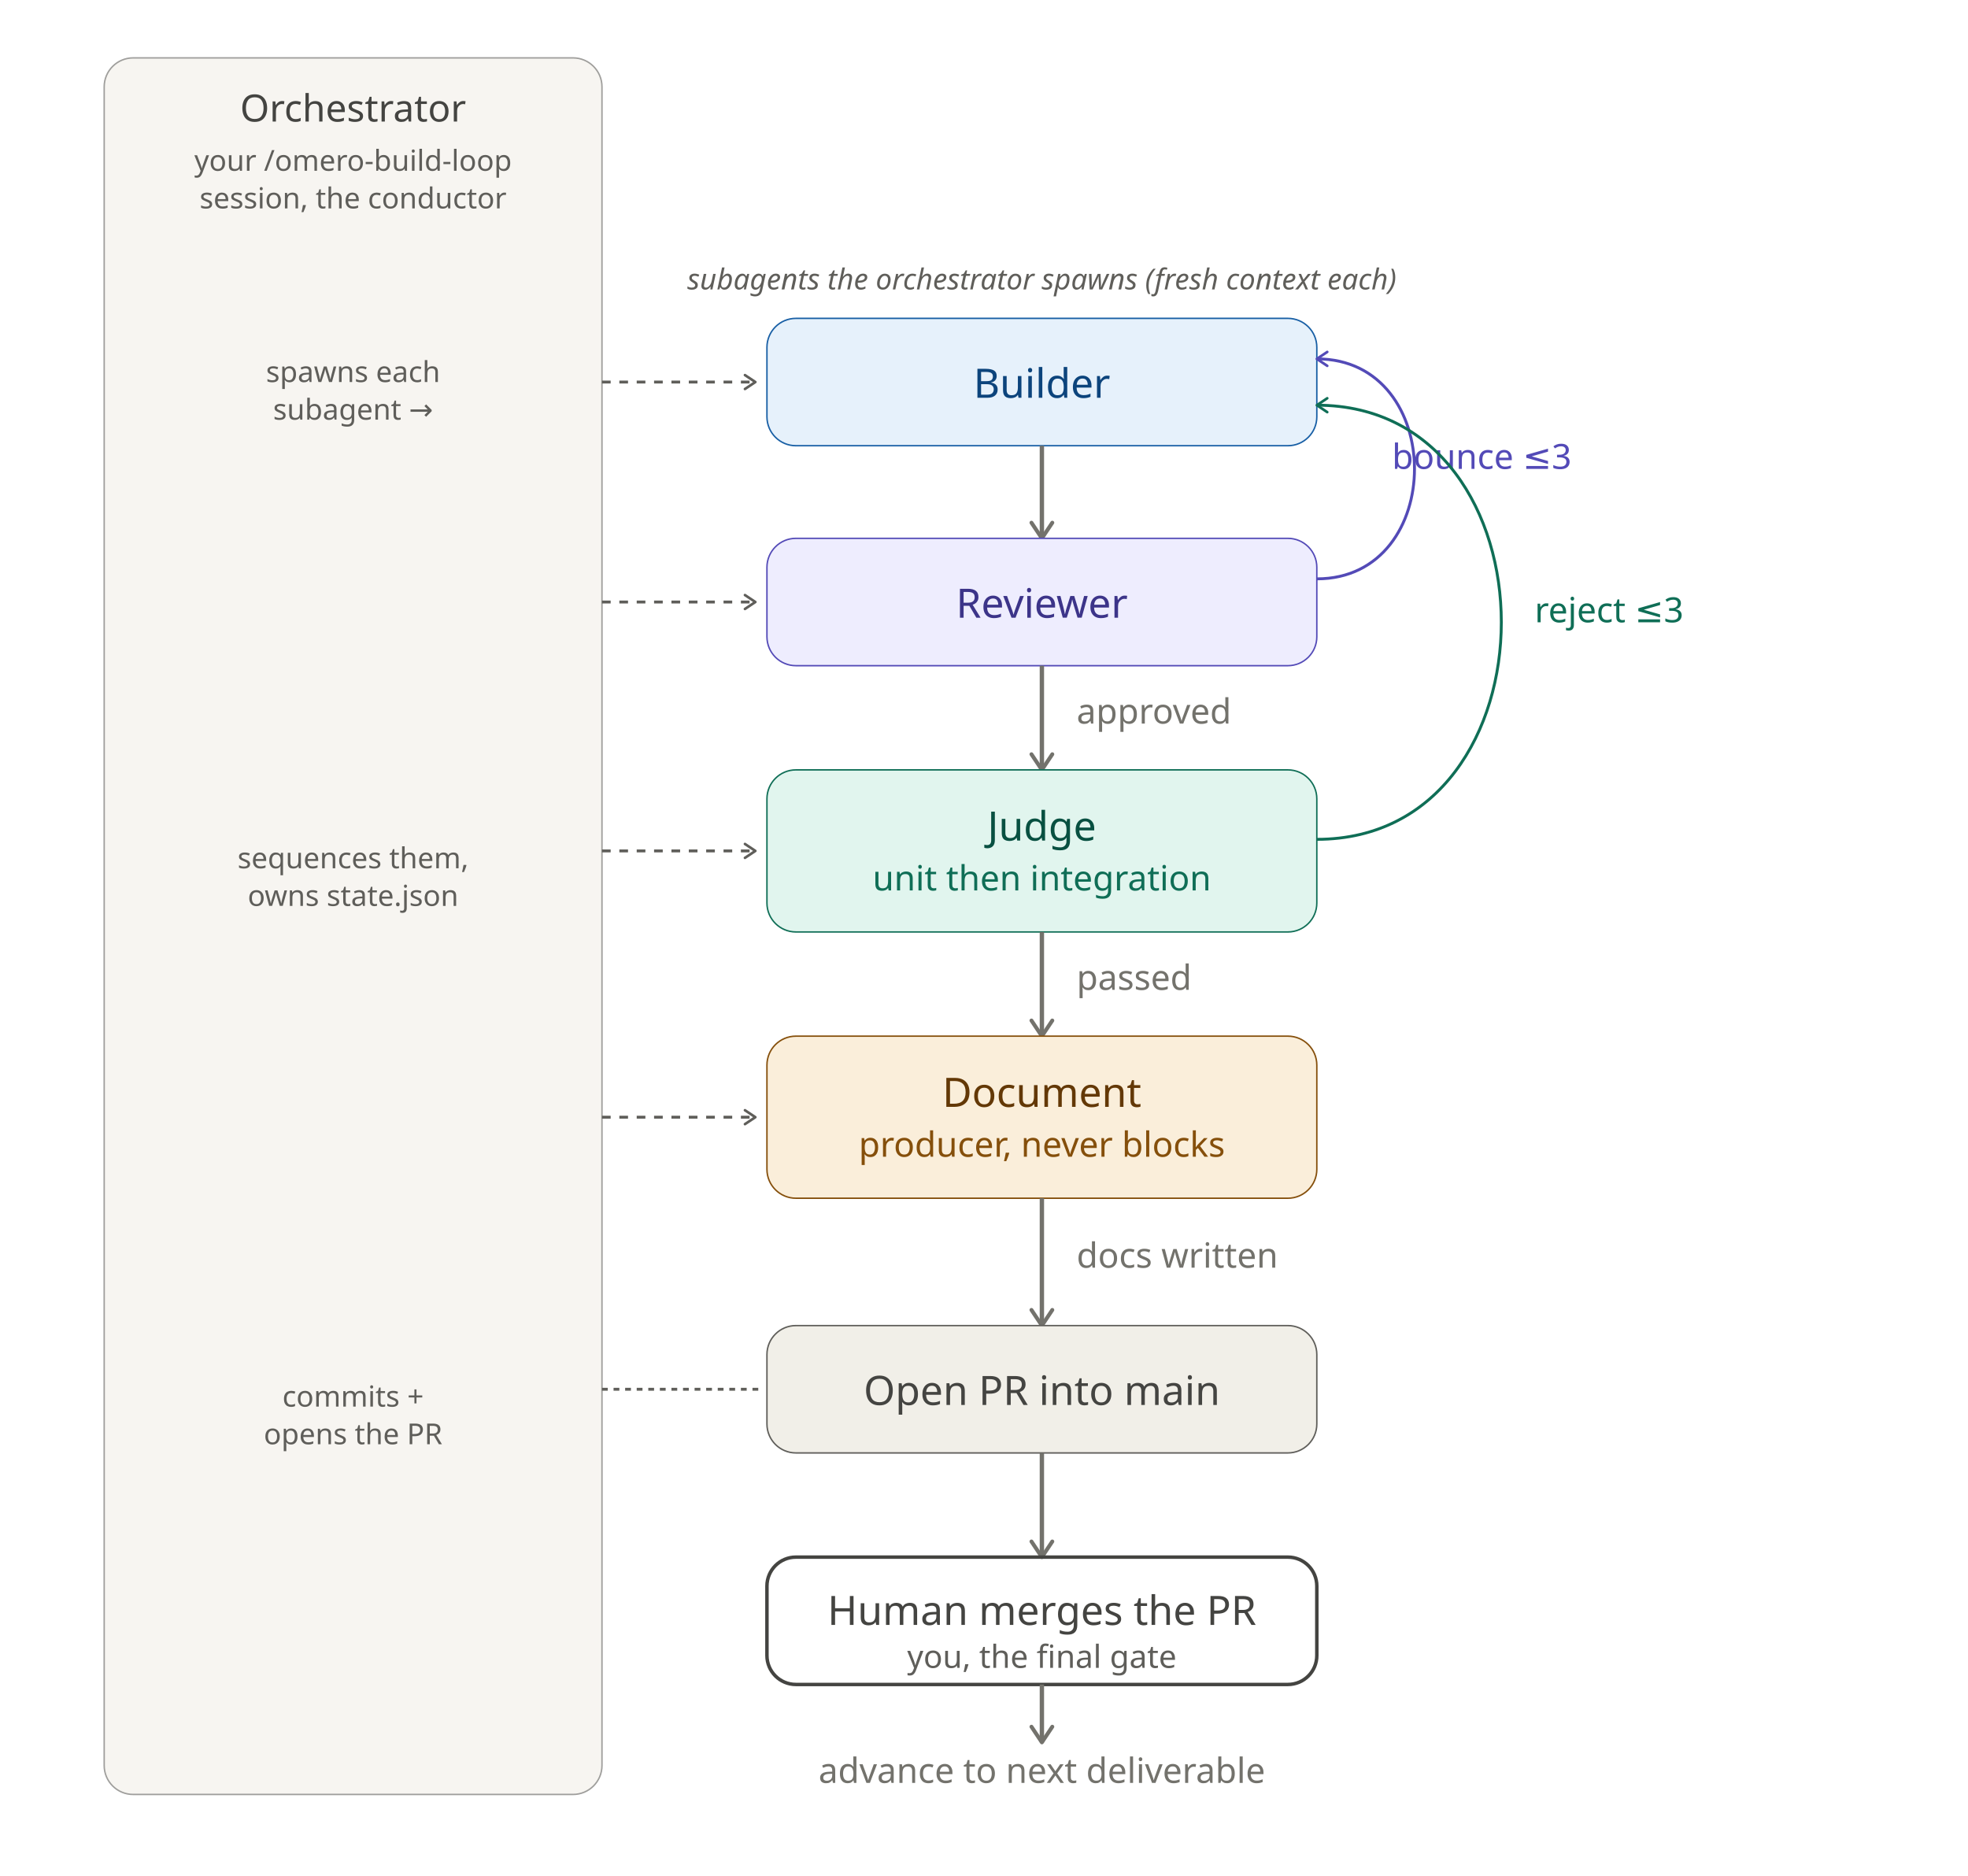
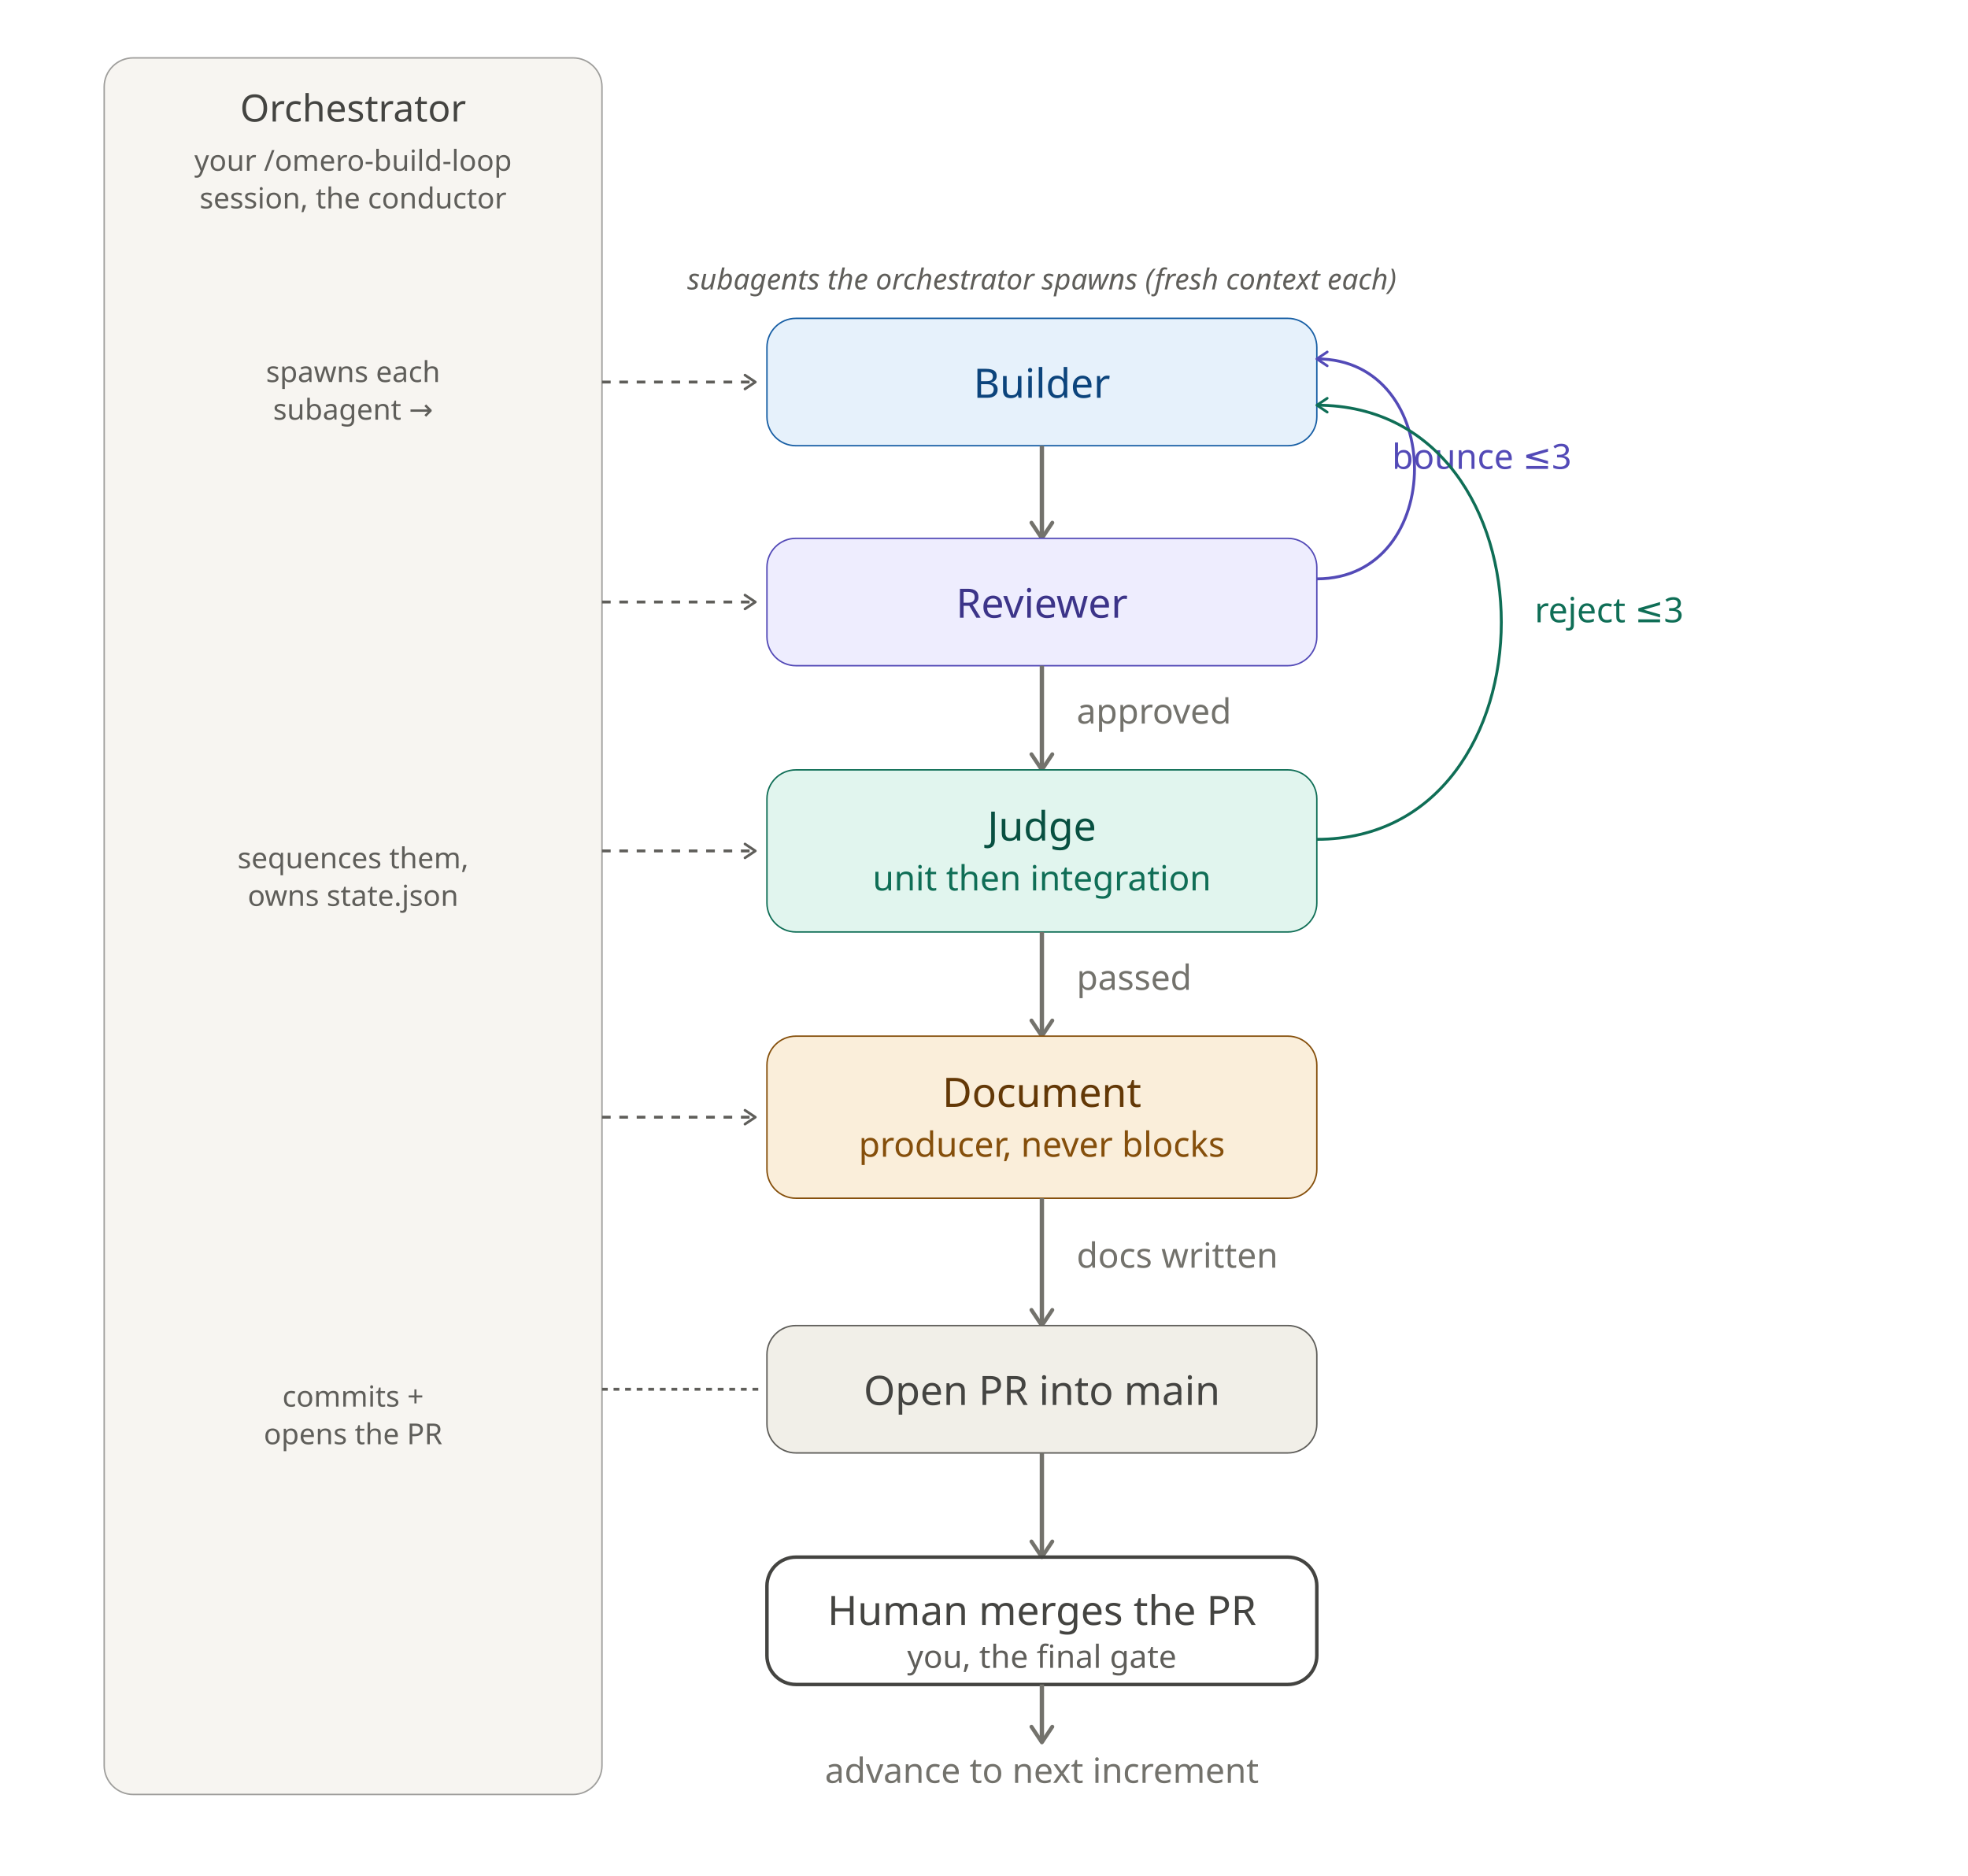
<svg xmlns="http://www.w3.org/2000/svg" width="680" viewBox="0 0 680 648" role="img" font-family="sans-serif">
  <defs>
    <marker id="arrow" viewBox="0 0 10 10" refX="8" refY="5" markerWidth="6" markerHeight="6" orient="auto-start-reverse">
      <path d="M2 1L8 5L2 9" fill="none" stroke="context-stroke" stroke-width="1.5" stroke-linecap="round" stroke-linejoin="round" />
    </marker>
  </defs>
  <rect x="36" y="20" width="172" height="600" rx="10" fill="#F1EFE8" stroke="#5F5E5A" stroke-width="0.5" opacity="0.6" />
  <text x="122" y="42" text-anchor="middle" fill="#444441" font-size="13" font-weight="500">Orchestrator</text>
  <text x="122" y="59" text-anchor="middle" fill="#5F5E5A" font-size="10">your /omero-build-loop</text>
  <text x="122" y="72" text-anchor="middle" fill="#5F5E5A" font-size="10">session, the conductor</text>
  <text x="122" y="132" text-anchor="middle" fill="#5F5E5A" font-size="10">spawns each</text>
  <text x="122" y="145" text-anchor="middle" fill="#5F5E5A" font-size="10">subagent →</text>
  <text x="122" y="300" text-anchor="middle" fill="#5F5E5A" font-size="10">sequences them,</text>
  <text x="122" y="313" text-anchor="middle" fill="#5F5E5A" font-size="10">owns state.json</text>
  <text x="122" y="486" text-anchor="middle" fill="#5F5E5A" font-size="10" font-weight="500">commits +</text>
  <text x="122" y="499" text-anchor="middle" fill="#5F5E5A" font-size="10" font-weight="500">opens the PR</text>
  <text x="360" y="100" text-anchor="middle" fill="#5F5E5A" font-size="10" font-style="italic">subagents the orchestrator spawns (fresh context each)</text>
  <rect x="265" y="110" width="190" height="44" rx="10" fill="#E6F1FB" stroke="#185FA5" stroke-width="0.5" />
  <text x="360" y="132" text-anchor="middle" dominant-baseline="central" fill="#0C447C" font-size="14" font-weight="500">Builder</text>
  <line x1="360" y1="154" x2="360" y2="186" stroke="#73726c" stroke-width="1.5" marker-end="url(#arrow)" />
  <rect x="265" y="186" width="190" height="44" rx="10" fill="#EEEDFE" stroke="#534AB7" stroke-width="0.5" />
  <text x="360" y="208" text-anchor="middle" dominant-baseline="central" fill="#3C3489" font-size="14" font-weight="500">Reviewer</text>
  <line x1="360" y1="230" x2="360" y2="266" stroke="#73726c" stroke-width="1.5" marker-end="url(#arrow)" />
  <text x="372" y="250" fill="#73726c" font-size="12">approved</text>
  <rect x="265" y="266" width="190" height="56" rx="10" fill="#E1F5EE" stroke="#0F6E56" stroke-width="0.5" />
  <text x="360" y="285" text-anchor="middle" dominant-baseline="central" fill="#085041" font-size="14" font-weight="500">Judge</text>
  <text x="360" y="303" text-anchor="middle" dominant-baseline="central" fill="#0F6E56" font-size="12">unit then integration</text>
  <line x1="360" y1="322" x2="360" y2="358" stroke="#73726c" stroke-width="1.5" marker-end="url(#arrow)" />
  <text x="372" y="342" fill="#73726c" font-size="12">passed</text>
  <rect x="265" y="358" width="190" height="56" rx="10" fill="#FAEEDA" stroke="#854F0B" stroke-width="0.5" />
  <text x="360" y="377" text-anchor="middle" dominant-baseline="central" fill="#633806" font-size="14" font-weight="500">Document</text>
  <text x="360" y="395" text-anchor="middle" dominant-baseline="central" fill="#854F0B" font-size="12">producer, never blocks</text>
  <line x1="208" y1="132" x2="261" y2="132" stroke="#5F5E5A" stroke-width="1" stroke-dasharray="3 3" marker-end="url(#arrow)" />
  <line x1="208" y1="208" x2="261" y2="208" stroke="#5F5E5A" stroke-width="1" stroke-dasharray="3 3" marker-end="url(#arrow)" />
  <line x1="208" y1="294" x2="261" y2="294" stroke="#5F5E5A" stroke-width="1" stroke-dasharray="3 3" marker-end="url(#arrow)" />
  <line x1="208" y1="386" x2="261" y2="386" stroke="#5F5E5A" stroke-width="1" stroke-dasharray="3 3" marker-end="url(#arrow)" />
  <line x1="360" y1="414" x2="360" y2="458" stroke="#73726c" stroke-width="1.5" marker-end="url(#arrow)" />
  <text x="372" y="438" fill="#73726c" font-size="12">docs written</text>
  <rect x="265" y="458" width="190" height="44" rx="10" fill="#F1EFE8" stroke="#5F5E5A" stroke-width="0.5" />
  <text x="360" y="480" text-anchor="middle" dominant-baseline="central" fill="#444441" font-size="14" font-weight="500">Open PR into main</text>
  <line x1="208" y1="480" x2="263" y2="480" stroke="#5F5E5A" stroke-width="1" stroke-dasharray="2 2" />
  <line x1="360" y1="502" x2="360" y2="538" stroke="#73726c" stroke-width="1.5" marker-end="url(#arrow)" />
  <rect x="265" y="538" width="190" height="44" rx="10" fill="none" stroke="#444441" stroke-width="1.2" />
  <text x="360" y="556" text-anchor="middle" dominant-baseline="central" fill="#444441" font-size="14" font-weight="500">Human merges the PR</text>
  <text x="360" y="572" text-anchor="middle" dominant-baseline="central" fill="#5F5E5A" font-size="11">you, the final gate</text>
  <line x1="360" y1="582" x2="360" y2="602" stroke="#73726c" stroke-width="1.5" marker-end="url(#arrow)" />
-   <text x="360" y="616" text-anchor="middle" fill="#73726c" font-size="12">advance to next deliverable</text>
+   <text x="360" y="616" text-anchor="middle" fill="#73726c" font-size="12">advance to next increment</text>
  <path d="M455 200 C500 200, 500 124, 455 124" fill="none" stroke="#534AB7" stroke-width="1" marker-end="url(#arrow)" />
  <text x="512" y="162" text-anchor="middle" fill="#534AB7" font-size="12">bounce ≤3</text>
  <path d="M455 290 C540 290, 540 140, 455 140" fill="none" stroke="#0F6E56" stroke-width="1" marker-end="url(#arrow)" />
  <text x="556" y="215" text-anchor="middle" fill="#0F6E56" font-size="12">reject ≤3</text>
</svg>
